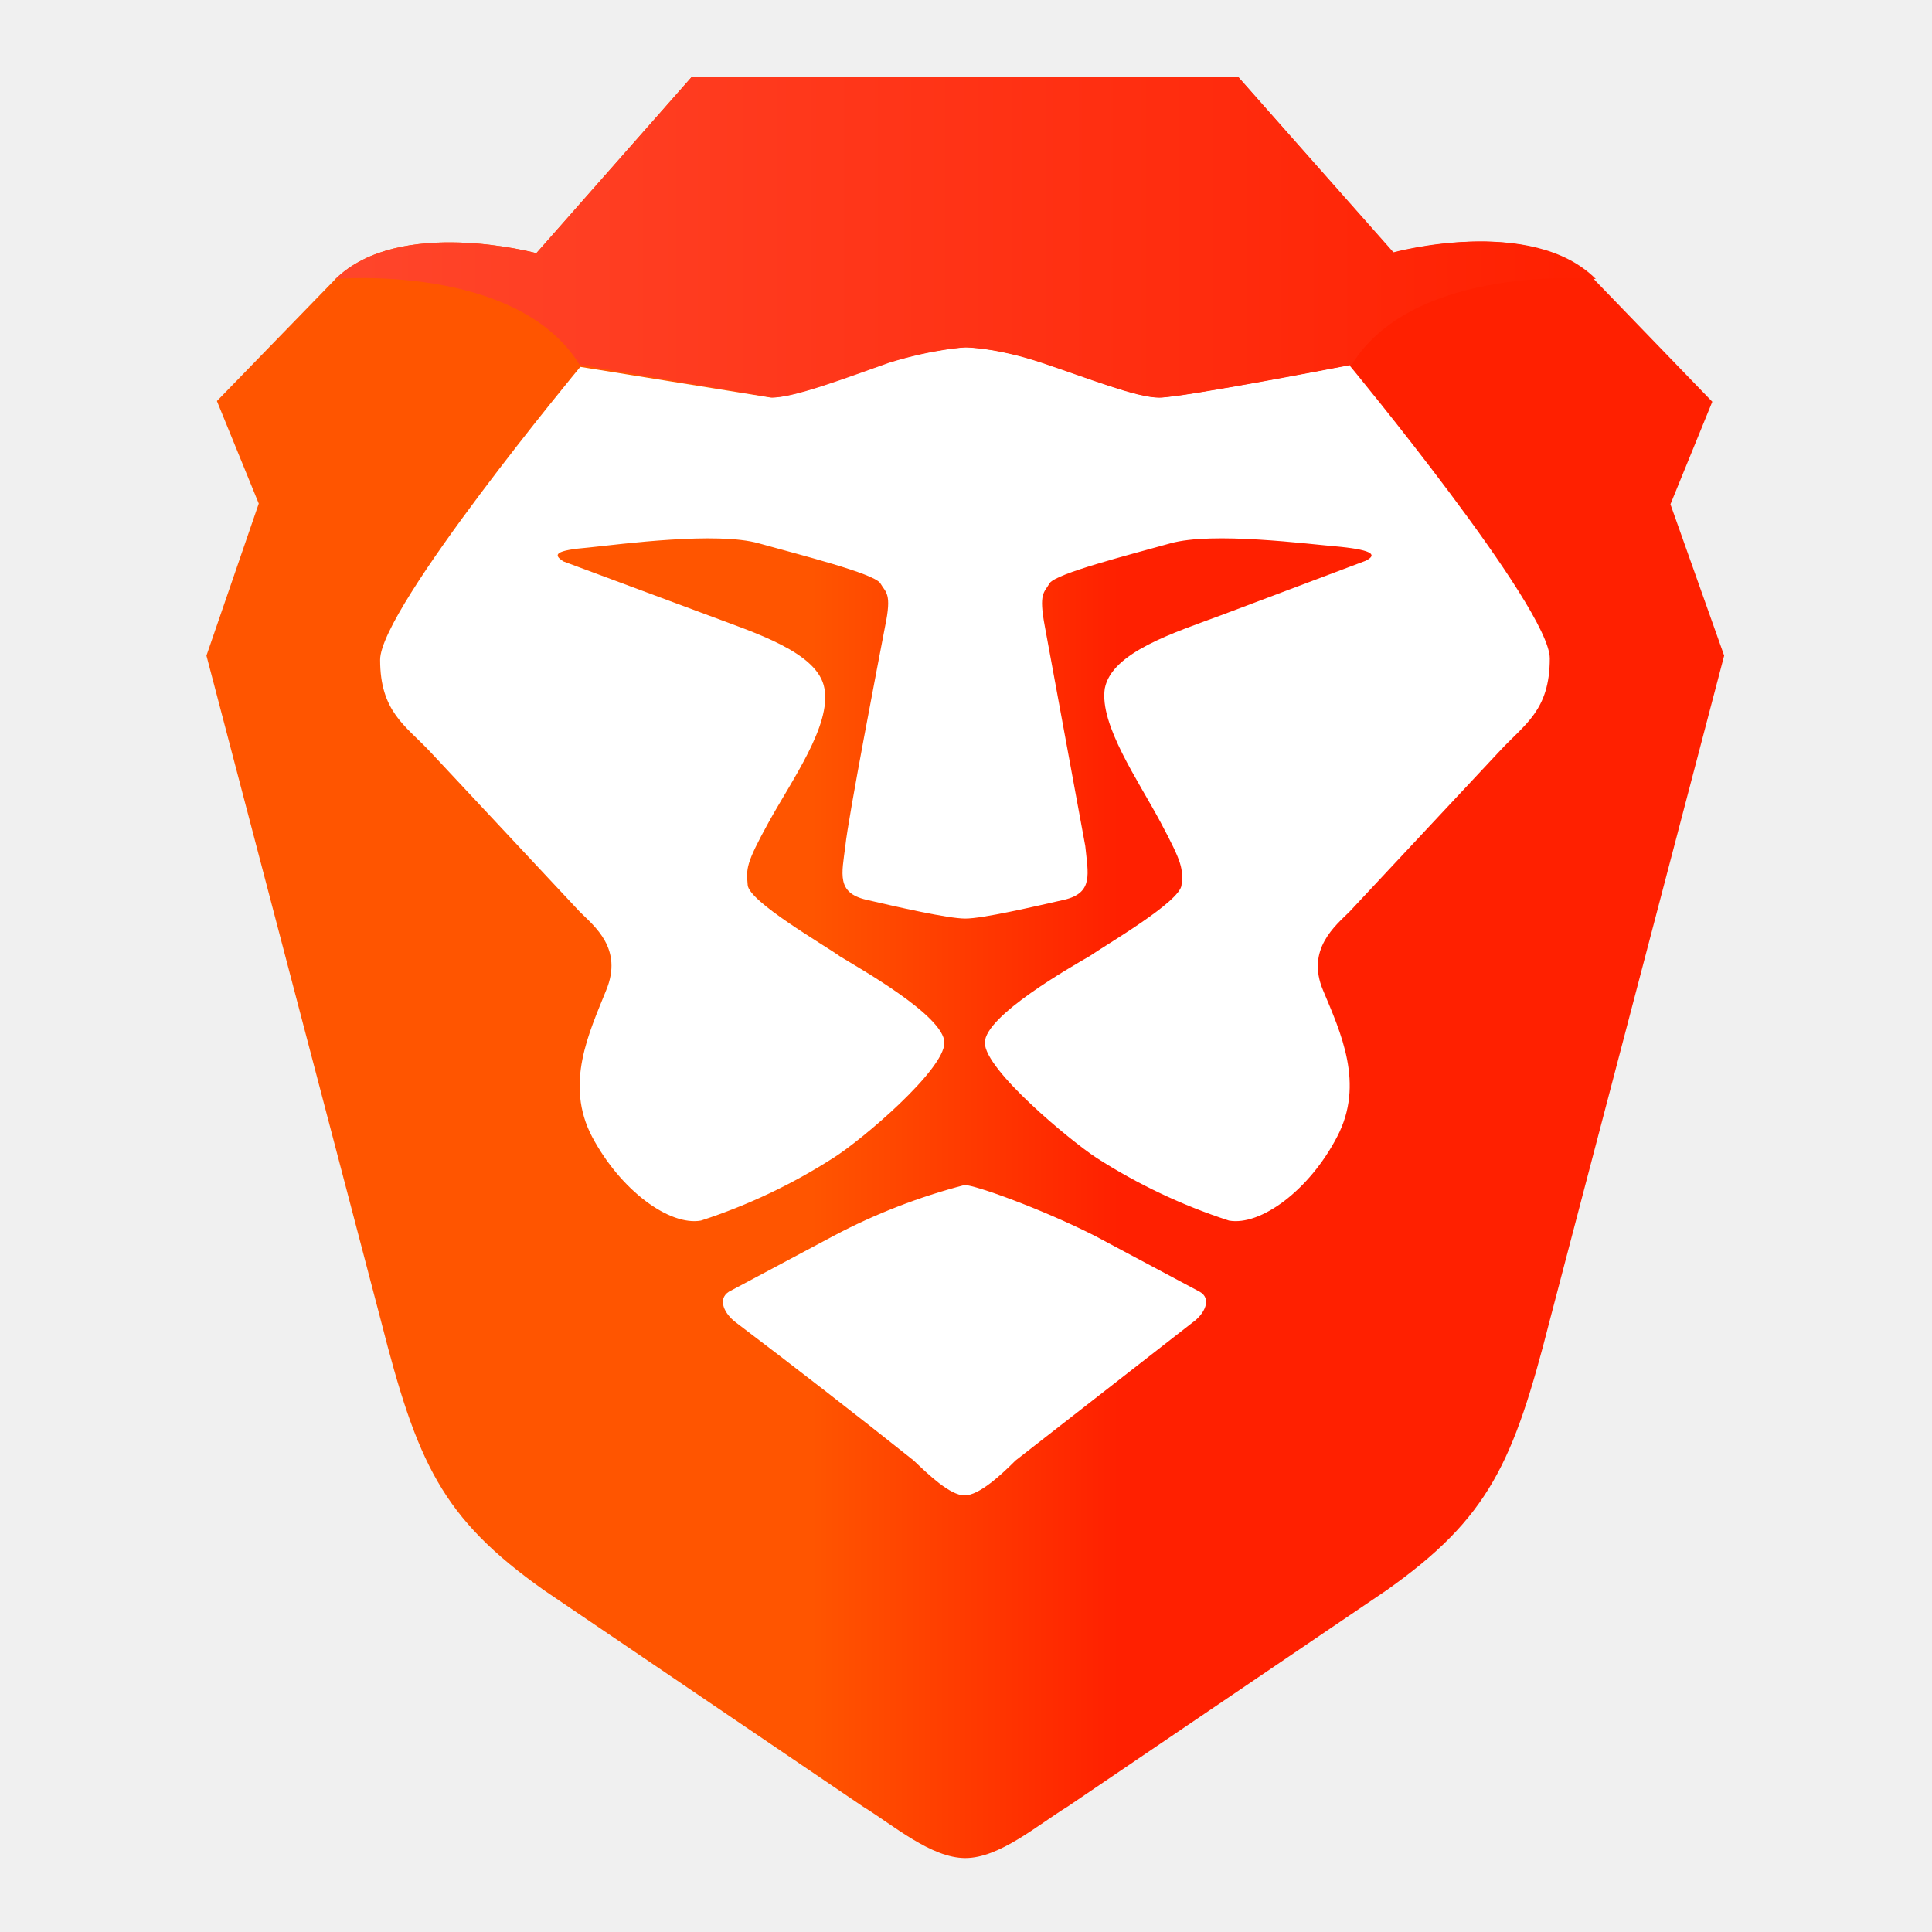
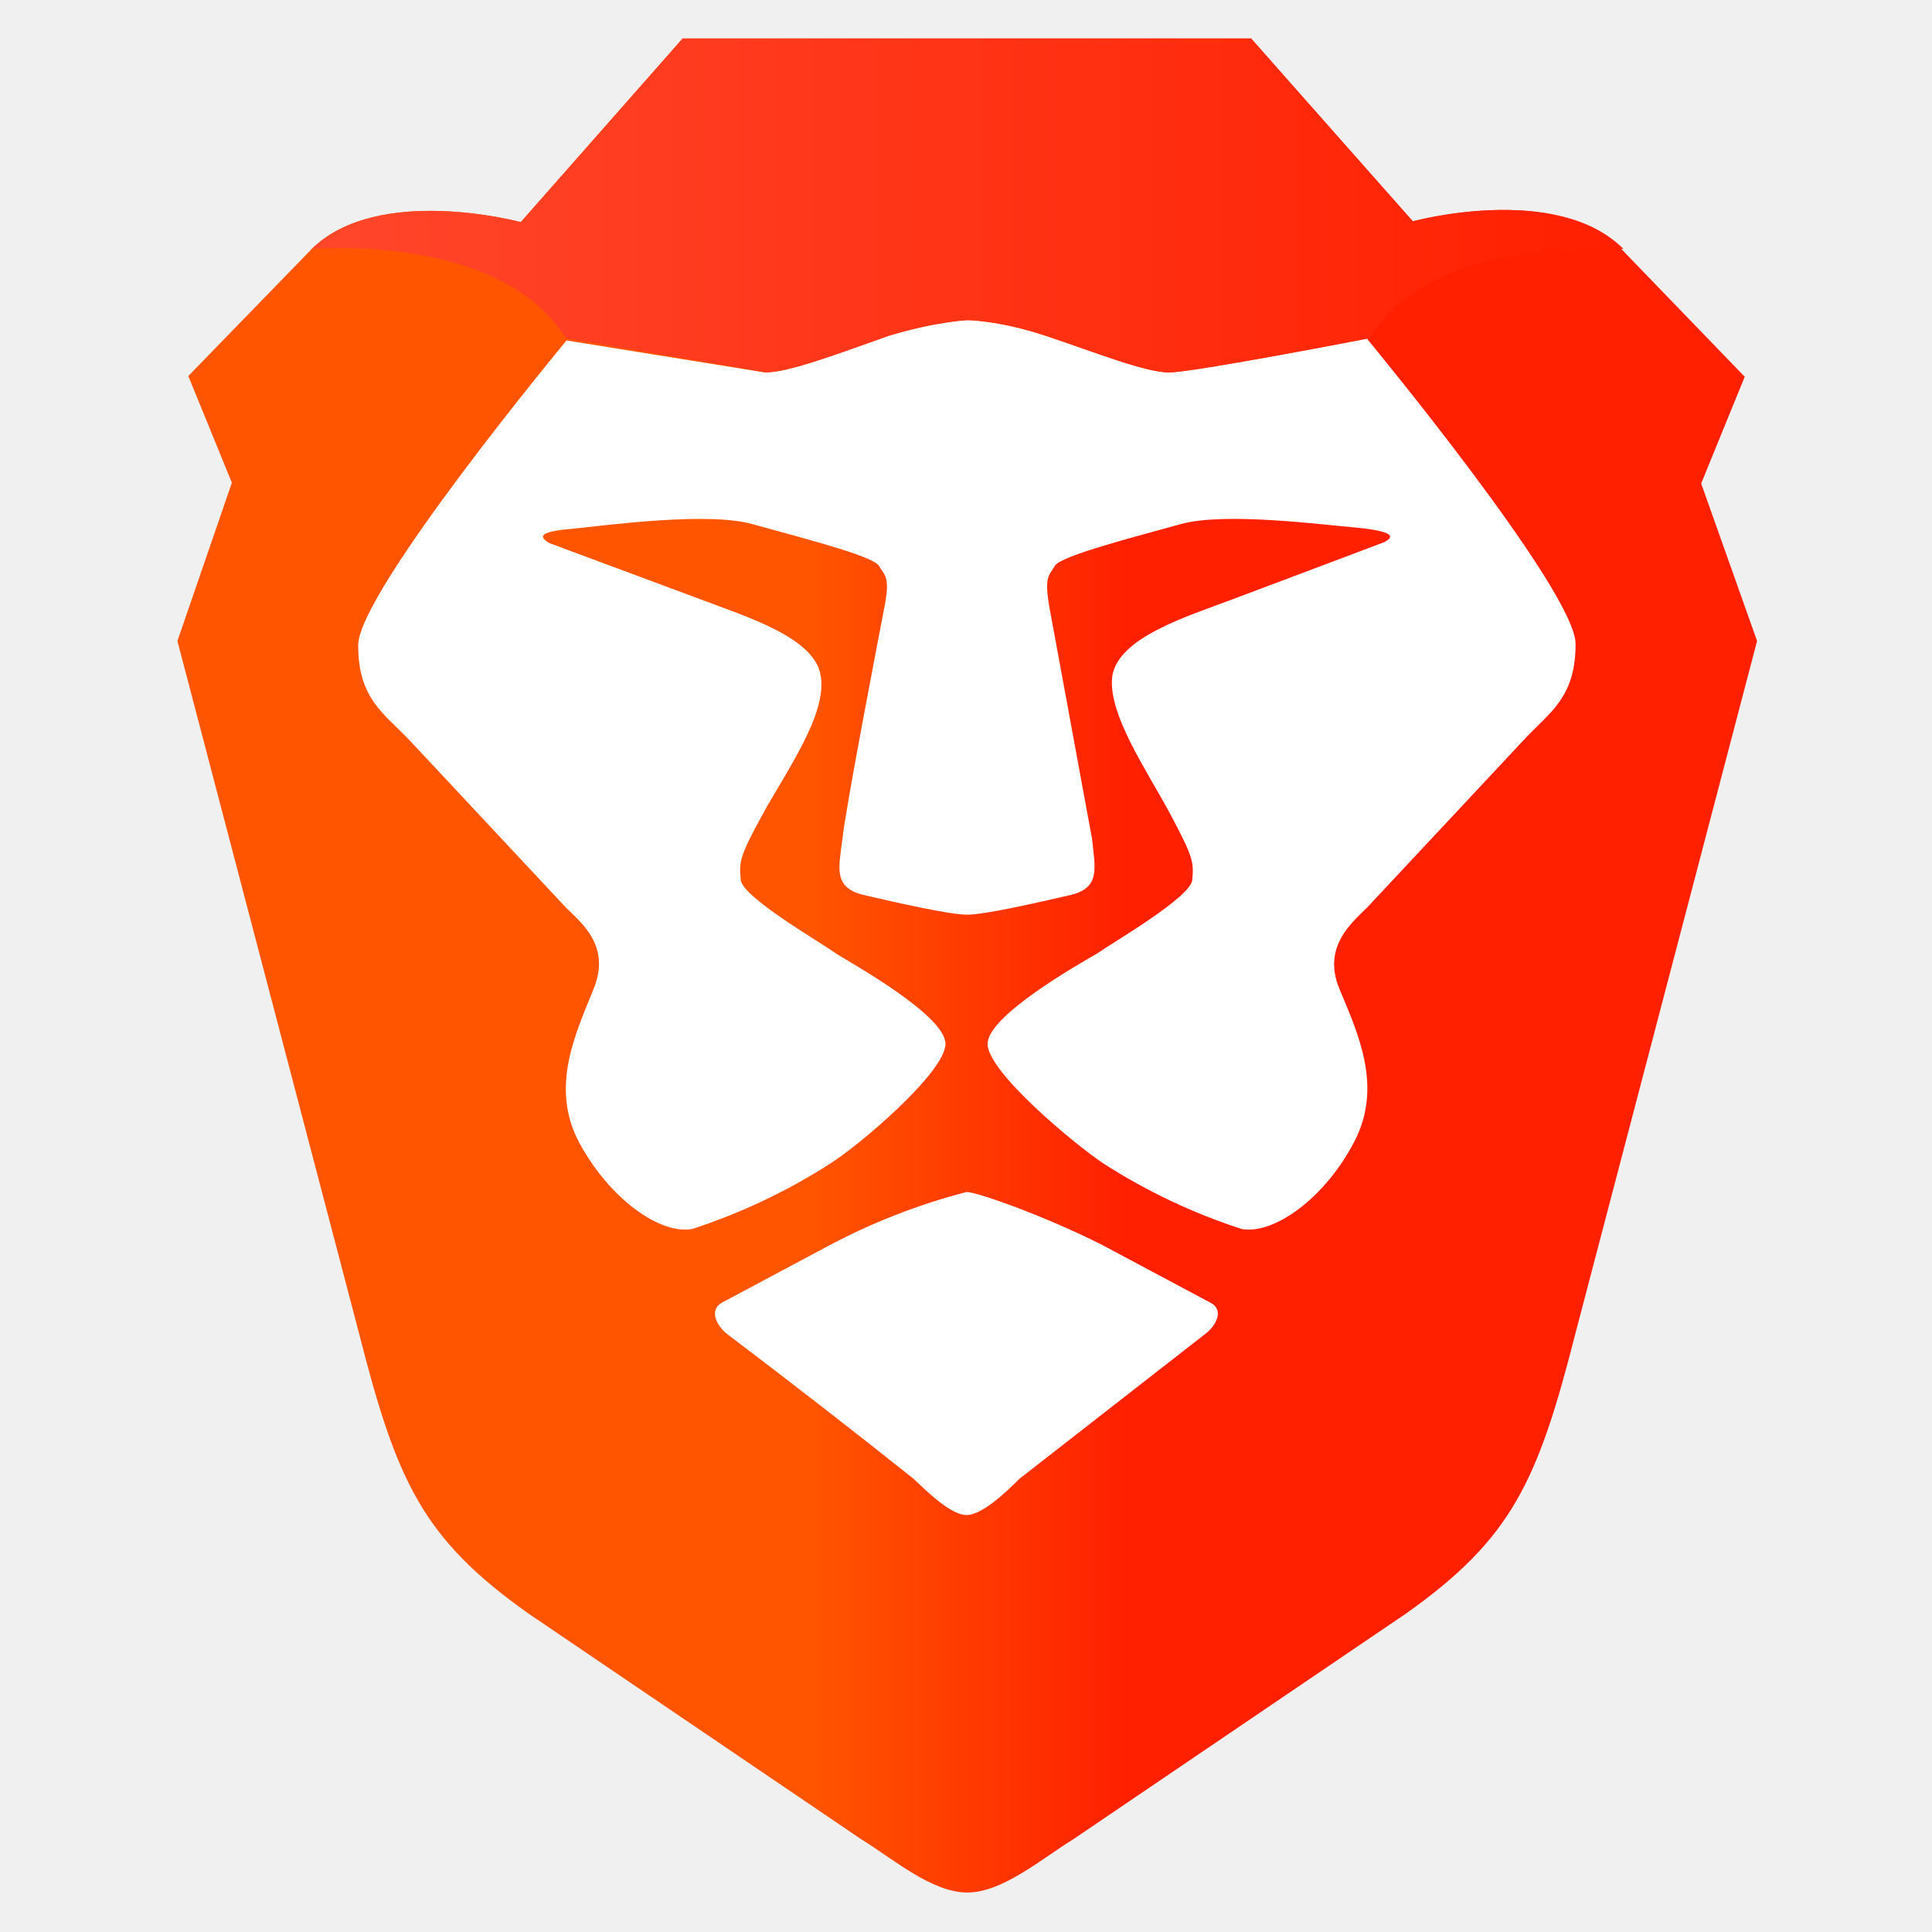
- <svg xmlns="http://www.w3.org/2000/svg" viewBox="0 0 2770 2770">
+ <svg xmlns="http://www.w3.org/2000/svg" viewBox="51.61 57.02 2661.36 2661.36">
  <linearGradient id="a" y1="51%" y2="51%">
    <stop offset=".4" stop-color="#f50" />
    <stop offset=".6" stop-color="#ff2000" />
  </linearGradient>
  <linearGradient id="b" x1="2%" y1="51%" y2="51%">
    <stop offset="0" stop-color="#ff452a" />
    <stop offset="1" stop-color="#ff2000" />
  </linearGradient>
  <path fill="url(#a)" d="M2395 723l60-147-170-176c-92-92-288-38-288-38l-222-252H992L769 363s-196-53-288 37L311 575l60 147-75 218 250 953c52 204 87 283 234 387l457 310c44 27 98 74 147 74s103-47 147-74l457-310c147-104 182-183 234-387l250-953z" />
  <path fill="#fff" d="M1935 524s287 347 287 420c0 75-36 94-72 133l-215 230c-20 20-63 54-38 113 25 60 60 134 20 210-40 77-110 128-155 120a820 820 0 01-190-90c-38-25-160-126-160-165s126-110 150-124c23-16 130-78 132-102s2-30-30-90-88-140-80-192c10-52 100-80 167-105l207-78c16-8 12-15-36-20-48-4-183-22-244-5s-163 43-173 57c-8 14-16 14-7 62l58 315c4 40 12 67-30 77-44 10-117 27-142 27s-99-17-142-27-35-37-30-77c4-40 48-268 57-315 10-48 1-48-7-62-10-14-113-40-174-57-60-17-196 1-244 6-48 4-52 10-36 20l207 77c66 25 158 53 167 105 10 53-47 132-80 192s-32 66-30 90 110 86 132 102c24 15 150 85 150 124s-119 140-159 165a820 820 0 01-190 90c-45 8-115-43-156-120-40-76-4-150 20-210 25-60-17-92-38-113l-215-230c-35-37-71-57-71-131s287-420 287-420l273 44c32 0 103-27 168-50 65-20 110-22 110-22s44 0 110 22 136 50 168 50c33 0 275-47 275-47zm-215 1328c18 10 7 32-10 44l-254 198c-20 20-52 50-73 50s-52-30-73-50a13200 13200 0 00-255-198c-16-12-27-33-10-44l150-80a870 870 0 01188-73c15 0 110 34 187 73l150 80z" />
  <path fill="url(#b)" d="M1999 363l-224-253H992L769 363s-196-53-288 37c0 0 260-23 350 123l276 47c32 0 103-27 168-50 65-20 110-22 110-22s44 0 110 22 136 50 168 50c33 0 275-47 275-47 90-146 350-123 350-123-92-92-288-38-288-38" />
</svg>
